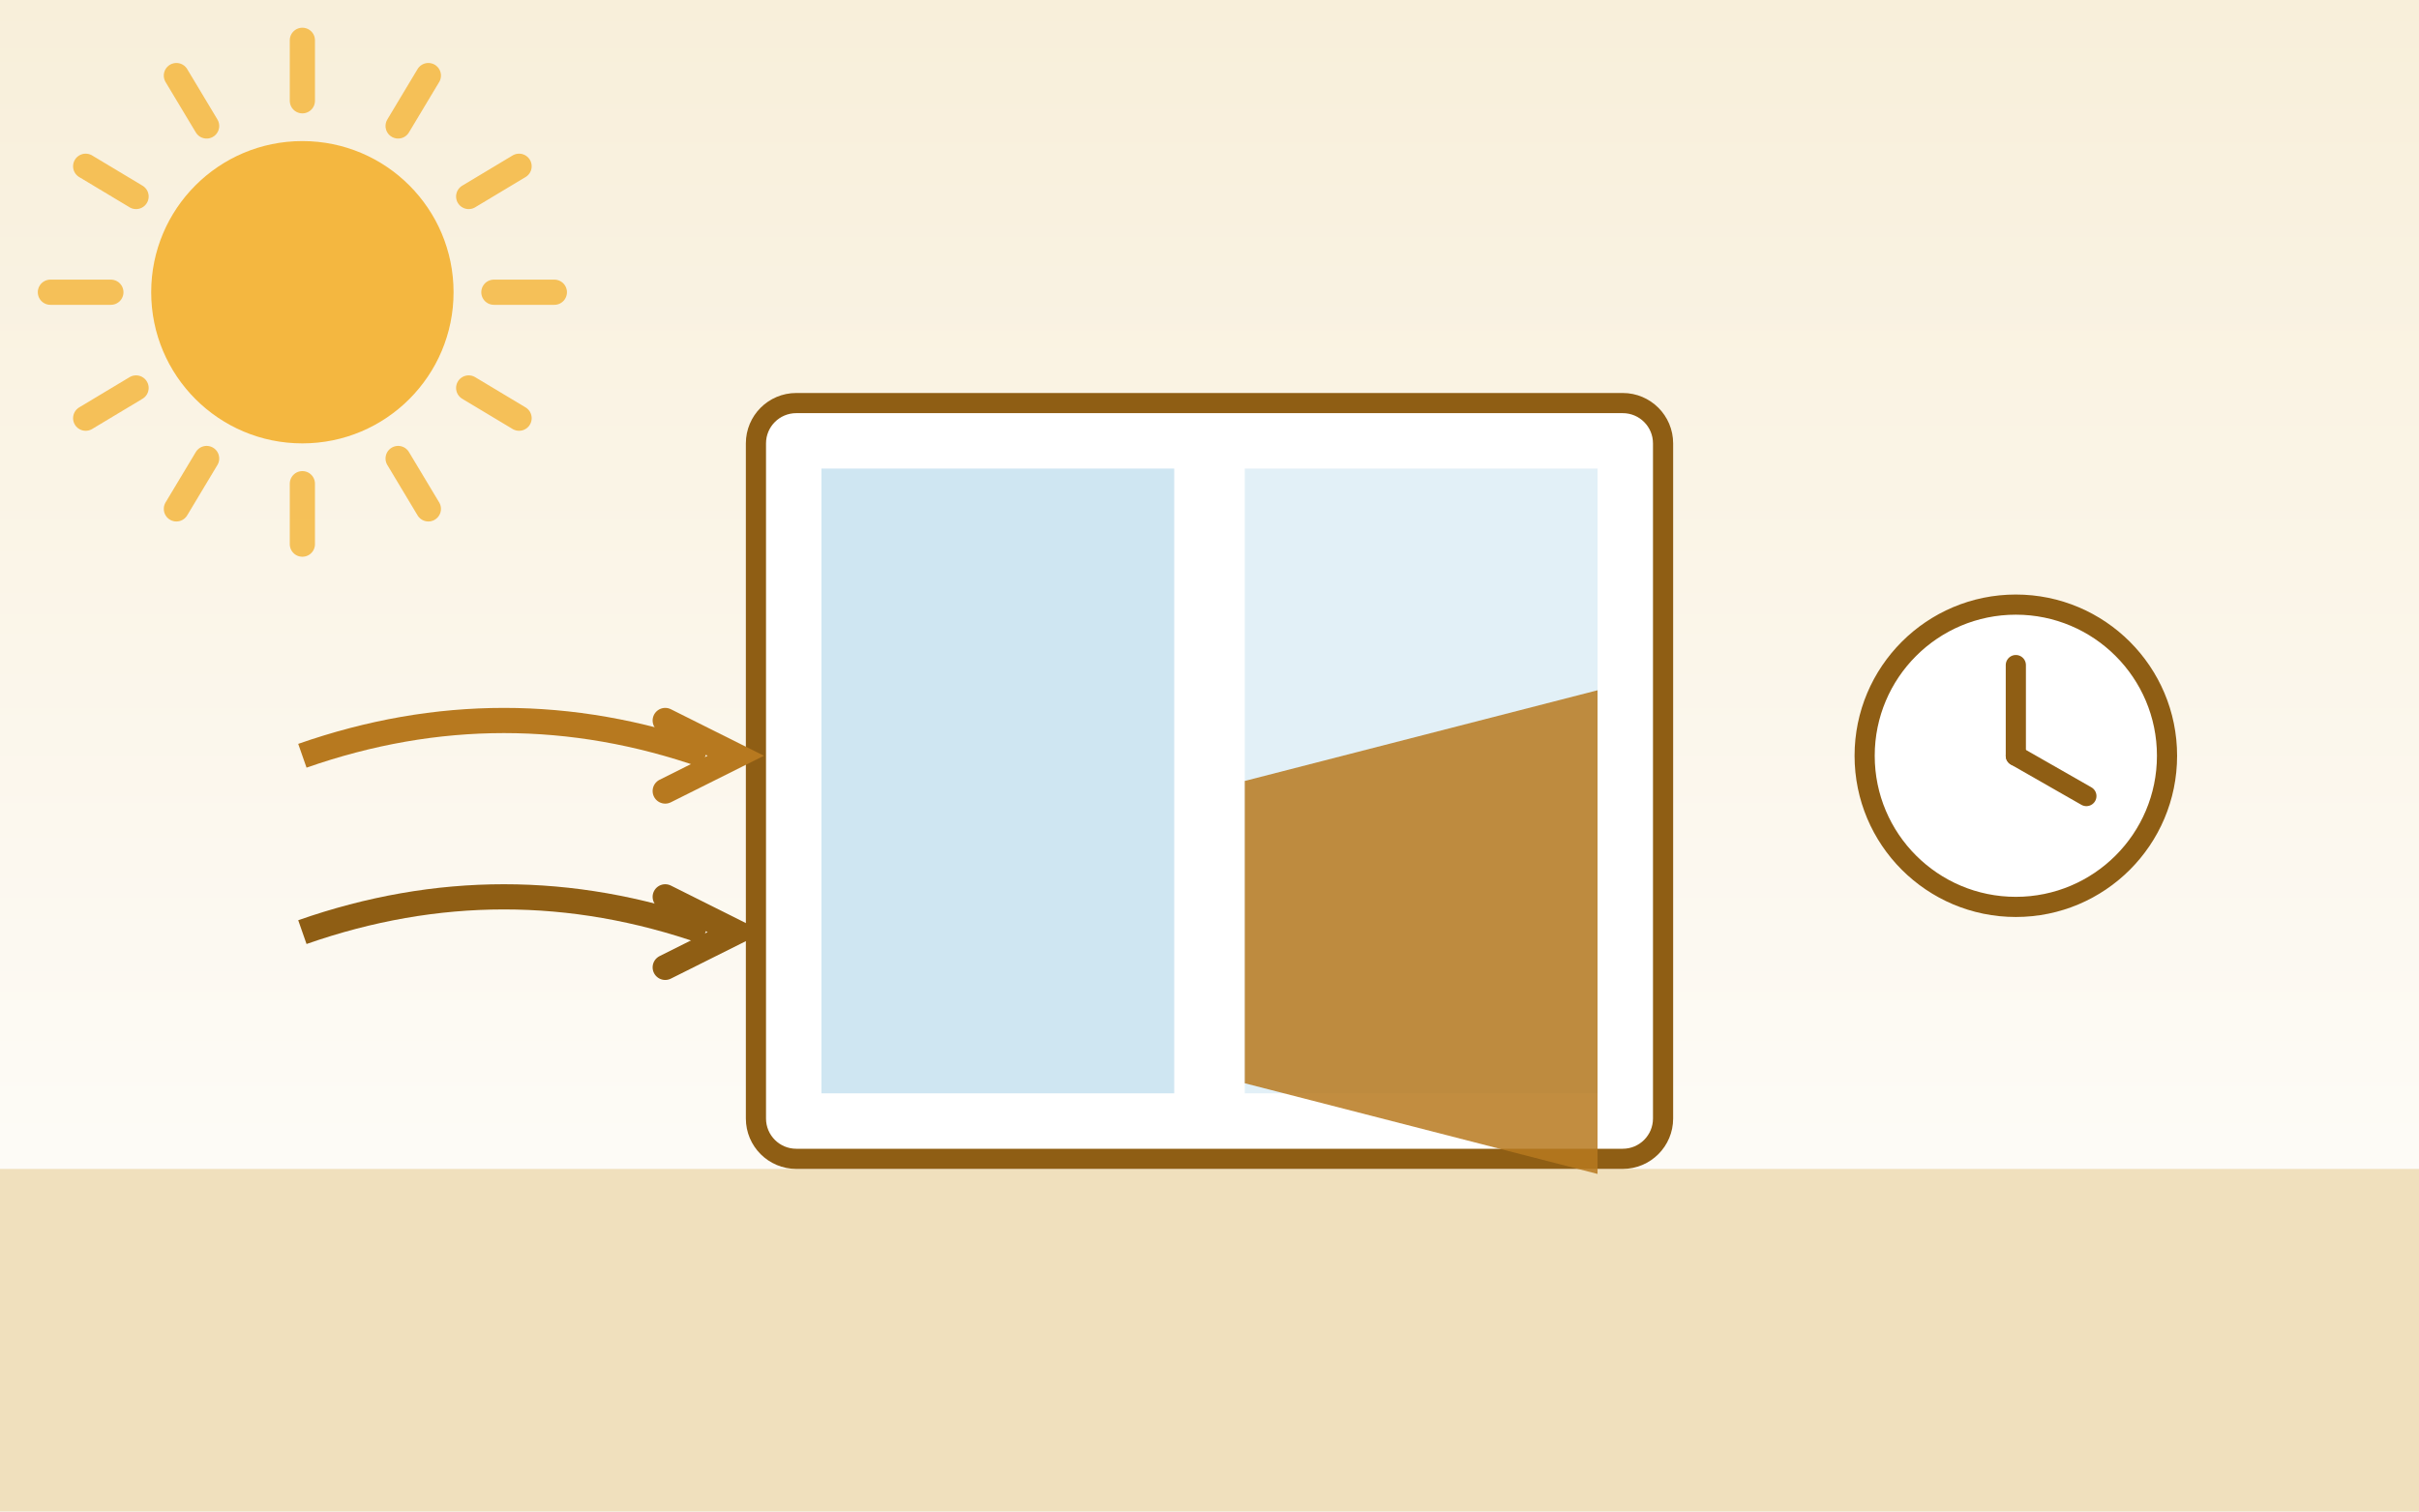
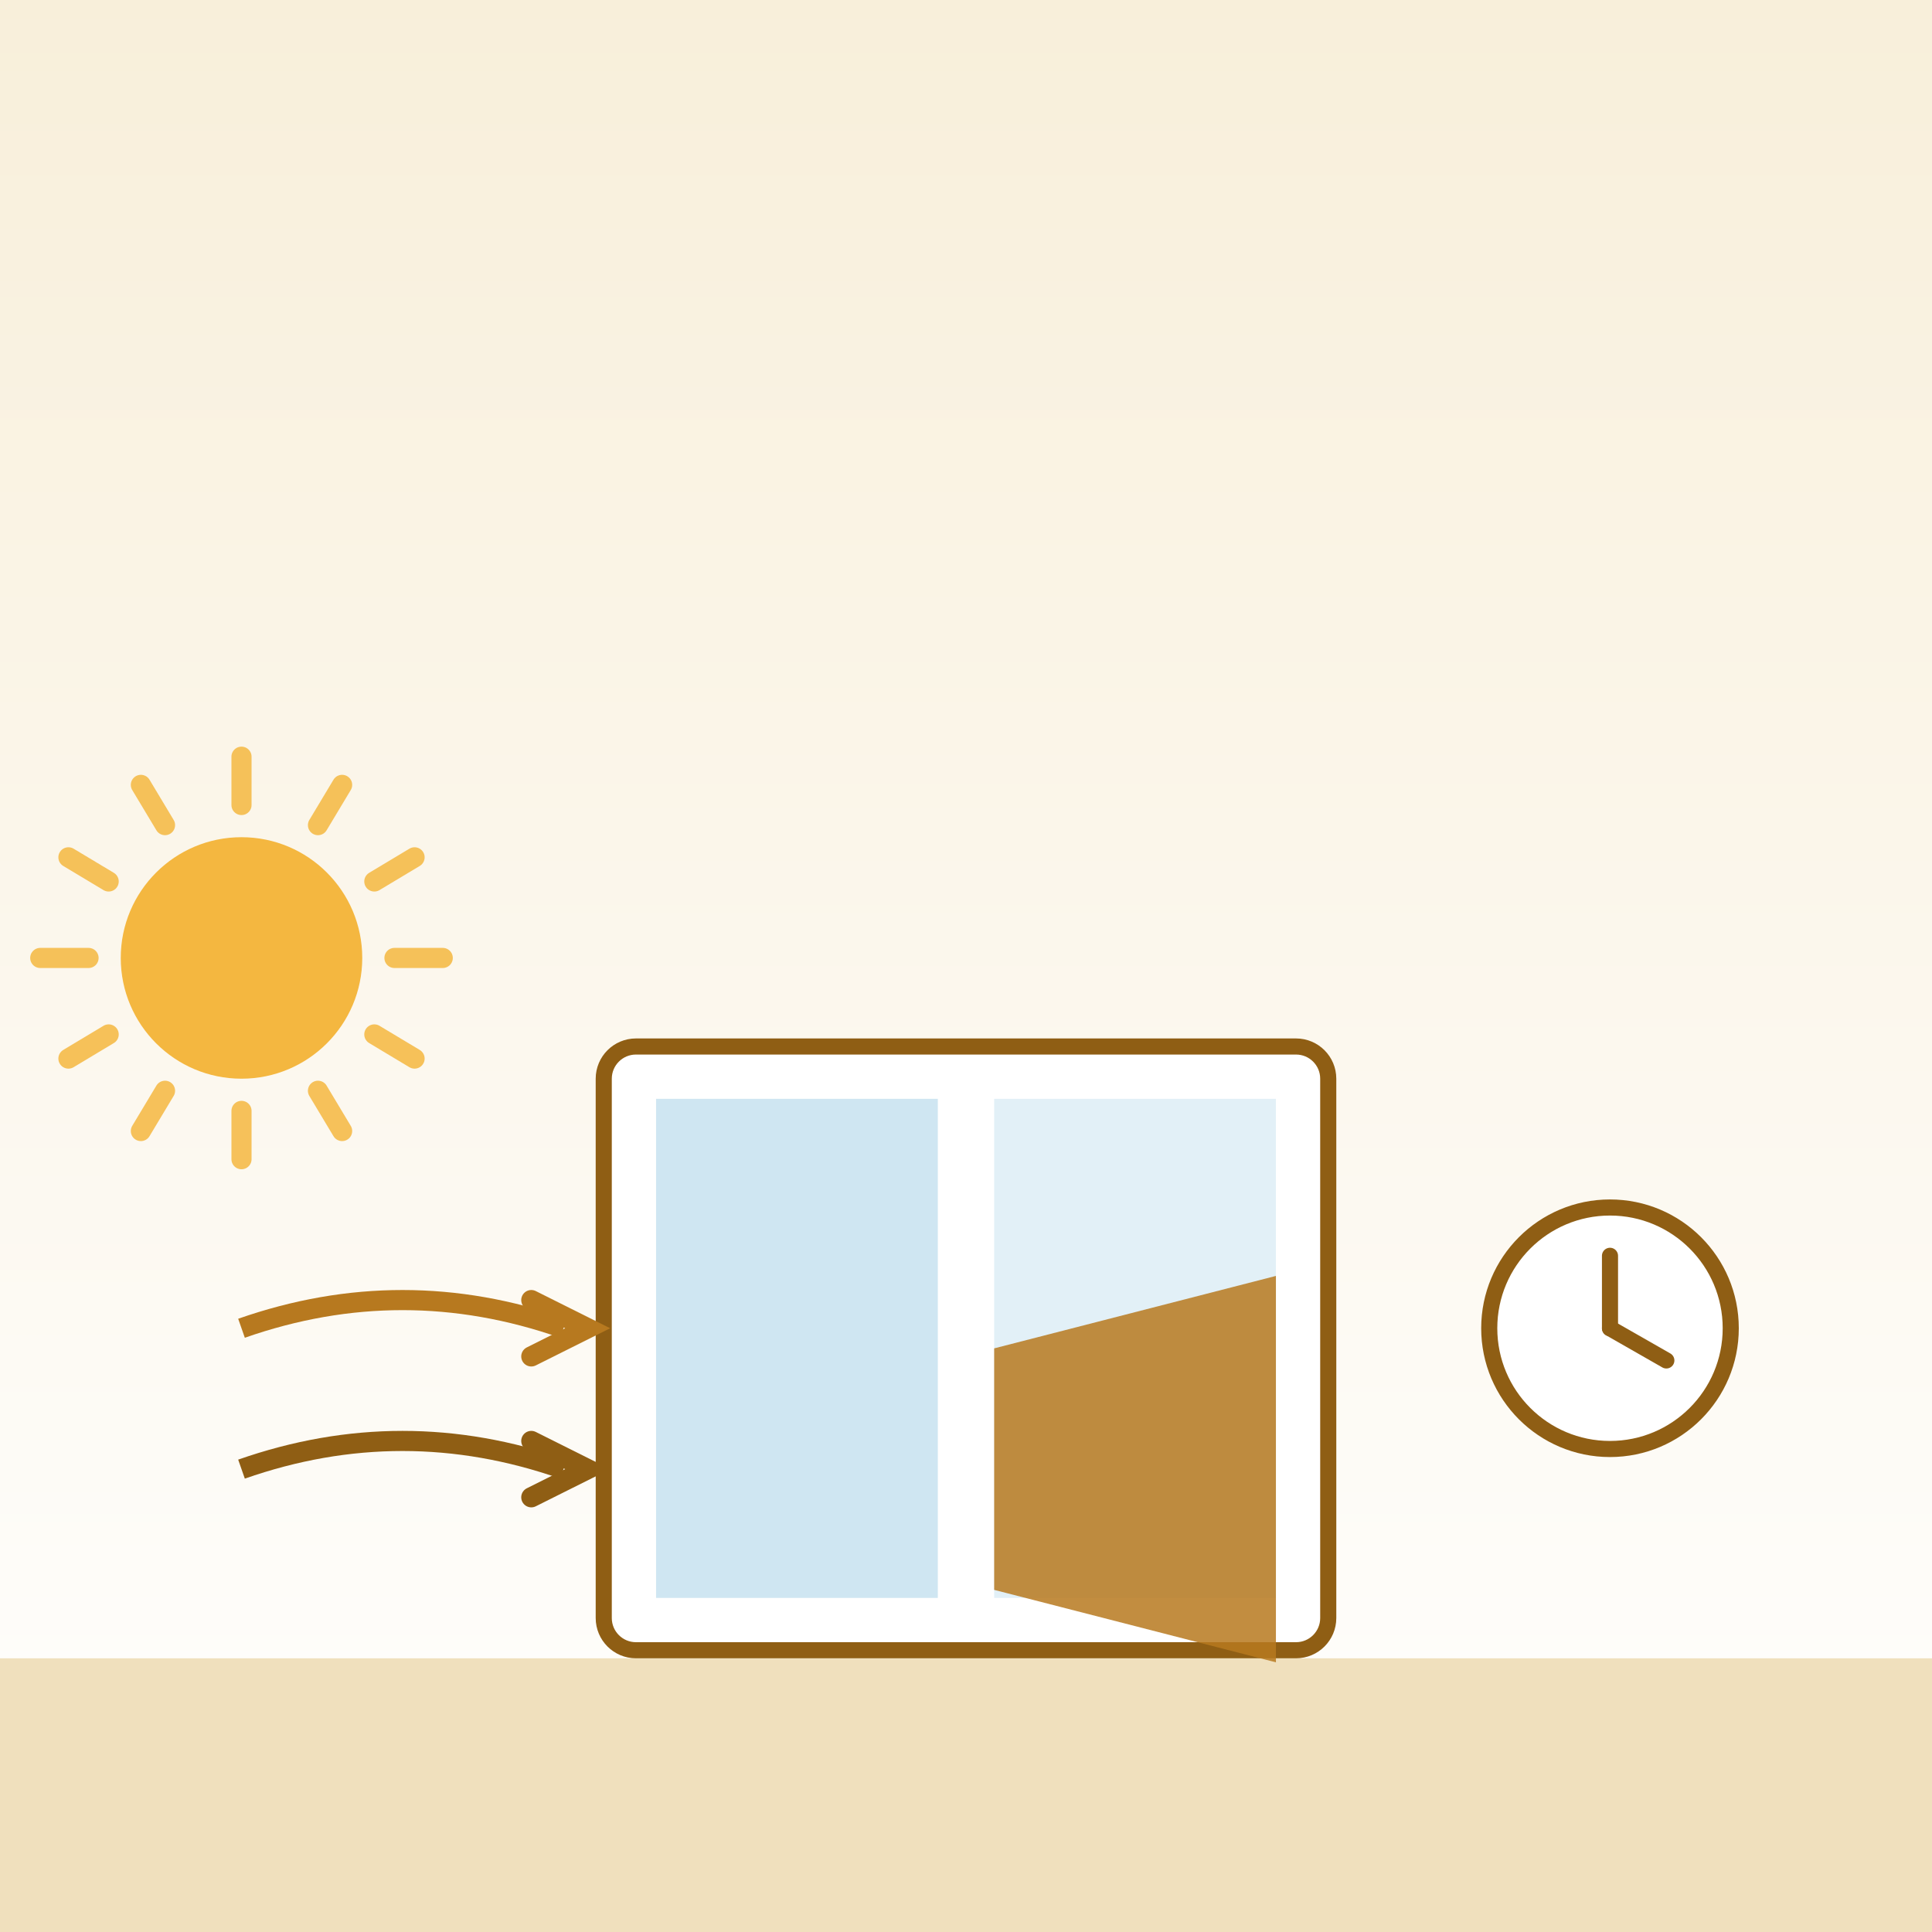
- <svg xmlns="http://www.w3.org/2000/svg" viewBox="0 0 480 300" fill="none">
+ <svg xmlns="http://www.w3.org/2000/svg" viewBox="0 0 400 400" fill="none">
  <defs>
    <linearGradient id="sky" x1="0" y1="0" x2="0" y2="1">
      <stop offset="0" stop-color="#f8efda" />
      <stop offset="1" stop-color="#ffffff" />
    </linearGradient>
  </defs>
-   <rect width="480" height="300" fill="url(#sky)" />
-   <line x1="98" y1="58" x2="110" y2="58" stroke="#f4b740" stroke-width="5" stroke-linecap="round" opacity=".85" />
-   <line x1="93" y1="77" x2="103" y2="83" stroke="#f4b740" stroke-width="5" stroke-linecap="round" opacity=".85" />
-   <line x1="79" y1="91" x2="85" y2="101" stroke="#f4b740" stroke-width="5" stroke-linecap="round" opacity=".85" />
-   <line x1="60" y1="96" x2="60" y2="108" stroke="#f4b740" stroke-width="5" stroke-linecap="round" opacity=".85" />
-   <line x1="41" y1="91" x2="35" y2="101" stroke="#f4b740" stroke-width="5" stroke-linecap="round" opacity=".85" />
-   <line x1="27" y1="77" x2="17" y2="83" stroke="#f4b740" stroke-width="5" stroke-linecap="round" opacity=".85" />
-   <line x1="22" y1="58" x2="10" y2="58" stroke="#f4b740" stroke-width="5" stroke-linecap="round" opacity=".85" />
-   <line x1="27" y1="39" x2="17" y2="33" stroke="#f4b740" stroke-width="5" stroke-linecap="round" opacity=".85" />
-   <line x1="41" y1="25" x2="35" y2="15" stroke="#f4b740" stroke-width="5" stroke-linecap="round" opacity=".85" />
-   <line x1="60" y1="20" x2="60" y2="8" stroke="#f4b740" stroke-width="5" stroke-linecap="round" opacity=".85" />
-   <line x1="79" y1="25" x2="85" y2="15" stroke="#f4b740" stroke-width="5" stroke-linecap="round" opacity=".85" />
-   <line x1="93" y1="39" x2="103" y2="33" stroke="#f4b740" stroke-width="5" stroke-linecap="round" opacity=".85" />
-   <circle cx="60" cy="58" r="30" fill="#f4b740" />
-   <rect x="0" y="232" width="480" height="68" fill="#f0e0bd" />
-   <rect x="150" y="80" width="180" height="150" rx="8" fill="#ffffff" stroke="#8f5e14" stroke-width="4" />
-   <rect x="163" y="93" width="70" height="124" fill="#cfe6f2" />
-   <rect x="247" y="93" width="70" height="124" fill="#cfe6f2" opacity=".6" />
-   <path d="M247 155 l70 -18 l0 96 l-70 -18z" fill="#b7791f" opacity=".85" />
-   <path d="M60 150 q40 -14 80 0" stroke="#b7791f" stroke-width="5" fill="none" marker-end="" />
-   <path d="M132 143 l14 7 l-14 7" fill="none" stroke="#b7791f" stroke-width="5" stroke-linecap="round" />
-   <path d="M60 185 q40 -14 80 0" stroke="#8f5e14" stroke-width="5" fill="none" />
-   <path d="M132 178 l14 7 l-14 7" fill="none" stroke="#8f5e14" stroke-width="5" stroke-linecap="round" />
-   <circle cx="400" cy="150" r="30" fill="#ffffff" stroke="#8f5e14" stroke-width="4" />
-   <line x1="400" y1="150" x2="400" y2="132" stroke="#8f5e14" stroke-width="4" stroke-linecap="round" />
-   <line x1="400" y1="150" x2="414" y2="158" stroke="#8f5e14" stroke-width="4" stroke-linecap="round" />
+   <rect width="400" height="400" fill="url(#sky)" />
+   <g transform="translate(0,150) scale(0.83333)">
+     <line x1="98" y1="58" x2="110" y2="58" stroke="#f4b740" stroke-width="5" stroke-linecap="round" opacity=".85" />
+     <line x1="93" y1="77" x2="103" y2="83" stroke="#f4b740" stroke-width="5" stroke-linecap="round" opacity=".85" />
+     <line x1="79" y1="91" x2="85" y2="101" stroke="#f4b740" stroke-width="5" stroke-linecap="round" opacity=".85" />
+     <line x1="60" y1="96" x2="60" y2="108" stroke="#f4b740" stroke-width="5" stroke-linecap="round" opacity=".85" />
+     <line x1="41" y1="91" x2="35" y2="101" stroke="#f4b740" stroke-width="5" stroke-linecap="round" opacity=".85" />
+     <line x1="27" y1="77" x2="17" y2="83" stroke="#f4b740" stroke-width="5" stroke-linecap="round" opacity=".85" />
+     <line x1="22" y1="58" x2="10" y2="58" stroke="#f4b740" stroke-width="5" stroke-linecap="round" opacity=".85" />
+     <line x1="27" y1="39" x2="17" y2="33" stroke="#f4b740" stroke-width="5" stroke-linecap="round" opacity=".85" />
+     <line x1="41" y1="25" x2="35" y2="15" stroke="#f4b740" stroke-width="5" stroke-linecap="round" opacity=".85" />
+     <line x1="60" y1="20" x2="60" y2="8" stroke="#f4b740" stroke-width="5" stroke-linecap="round" opacity=".85" />
+     <line x1="79" y1="25" x2="85" y2="15" stroke="#f4b740" stroke-width="5" stroke-linecap="round" opacity=".85" />
+     <line x1="93" y1="39" x2="103" y2="33" stroke="#f4b740" stroke-width="5" stroke-linecap="round" opacity=".85" />
+     <circle cx="60" cy="58" r="30" fill="#f4b740" />
+     <rect x="0" y="232" width="480" height="68" fill="#f0e0bd" />
+     <rect x="150" y="80" width="180" height="150" rx="8" fill="#ffffff" stroke="#8f5e14" stroke-width="4" />
+     <rect x="163" y="93" width="70" height="124" fill="#cfe6f2" />
+     <rect x="247" y="93" width="70" height="124" fill="#cfe6f2" opacity=".6" />
+     <path d="M247 155 l70 -18 l0 96 l-70 -18z" fill="#b7791f" opacity=".85" />
+     <path d="M60 150 q40 -14 80 0" stroke="#b7791f" stroke-width="5" fill="none" marker-end="" />
+     <path d="M132 143 l14 7 l-14 7" fill="none" stroke="#b7791f" stroke-width="5" stroke-linecap="round" />
+     <path d="M60 185 q40 -14 80 0" stroke="#8f5e14" stroke-width="5" fill="none" />
+     <path d="M132 178 l14 7 l-14 7" fill="none" stroke="#8f5e14" stroke-width="5" stroke-linecap="round" />
+     <circle cx="400" cy="150" r="30" fill="#ffffff" stroke="#8f5e14" stroke-width="4" />
+     <line x1="400" y1="150" x2="400" y2="132" stroke="#8f5e14" stroke-width="4" stroke-linecap="round" />
+     <line x1="400" y1="150" x2="414" y2="158" stroke="#8f5e14" stroke-width="4" stroke-linecap="round" />
+   </g>
</svg>
